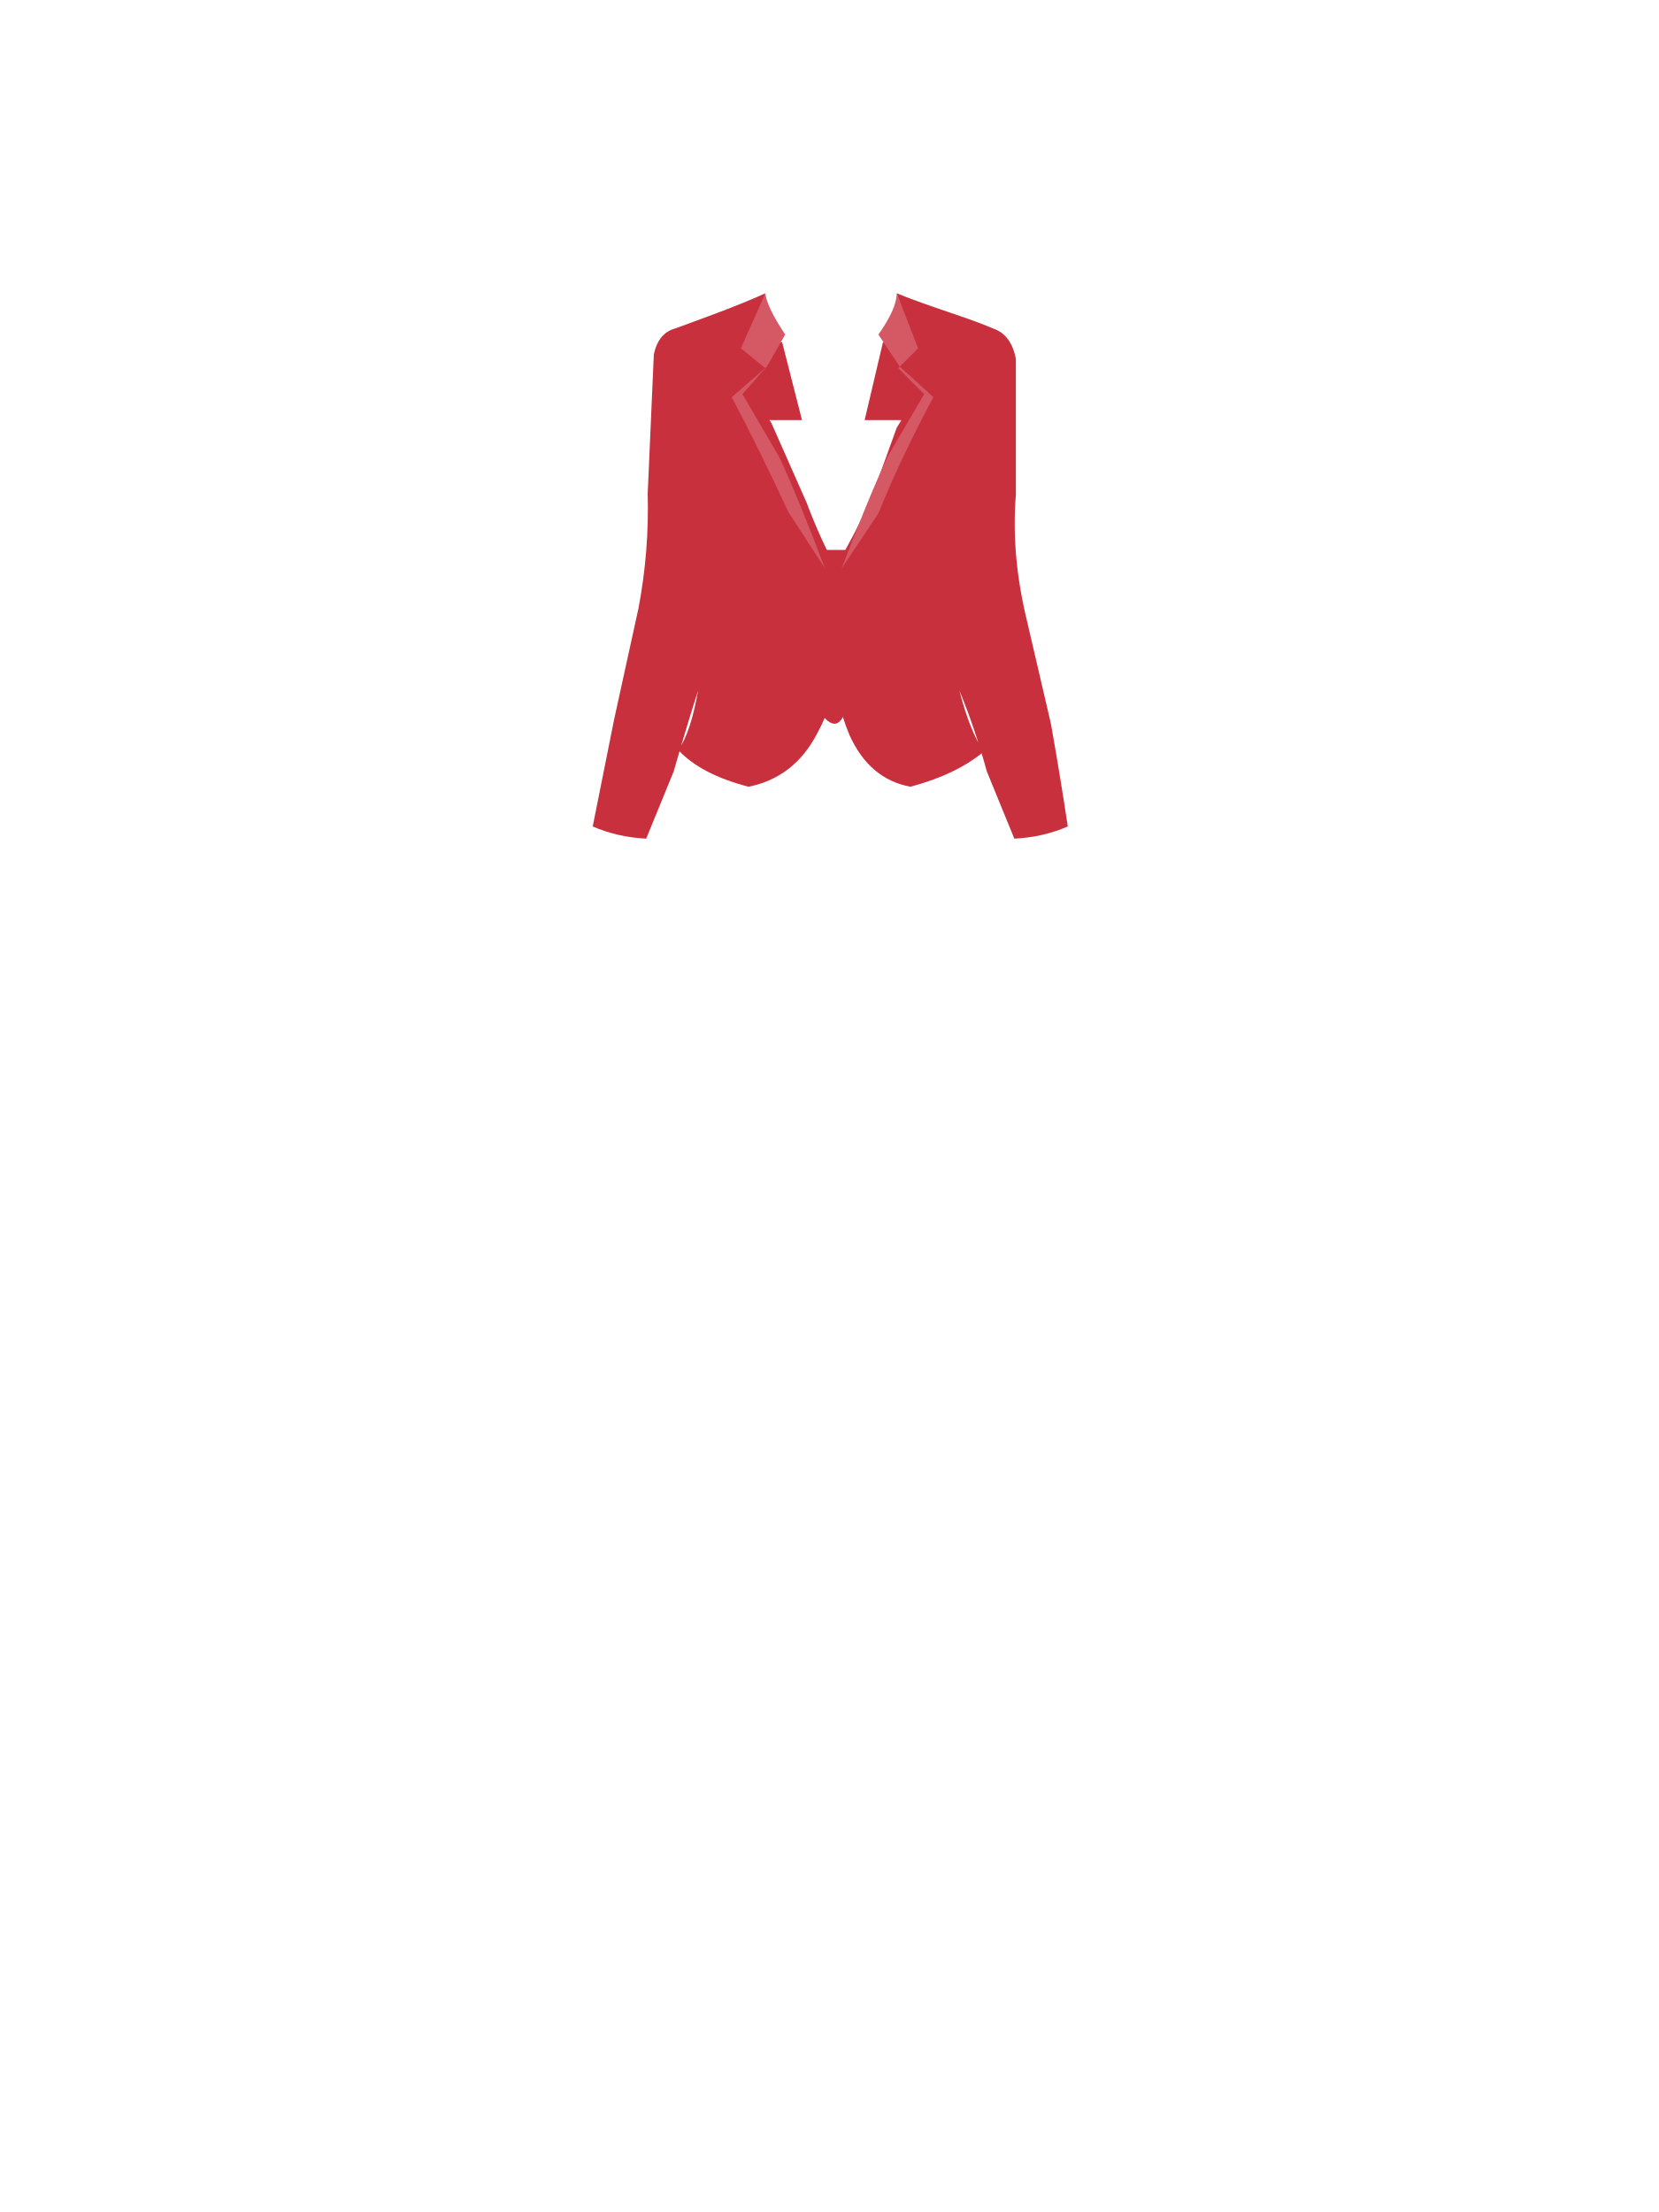
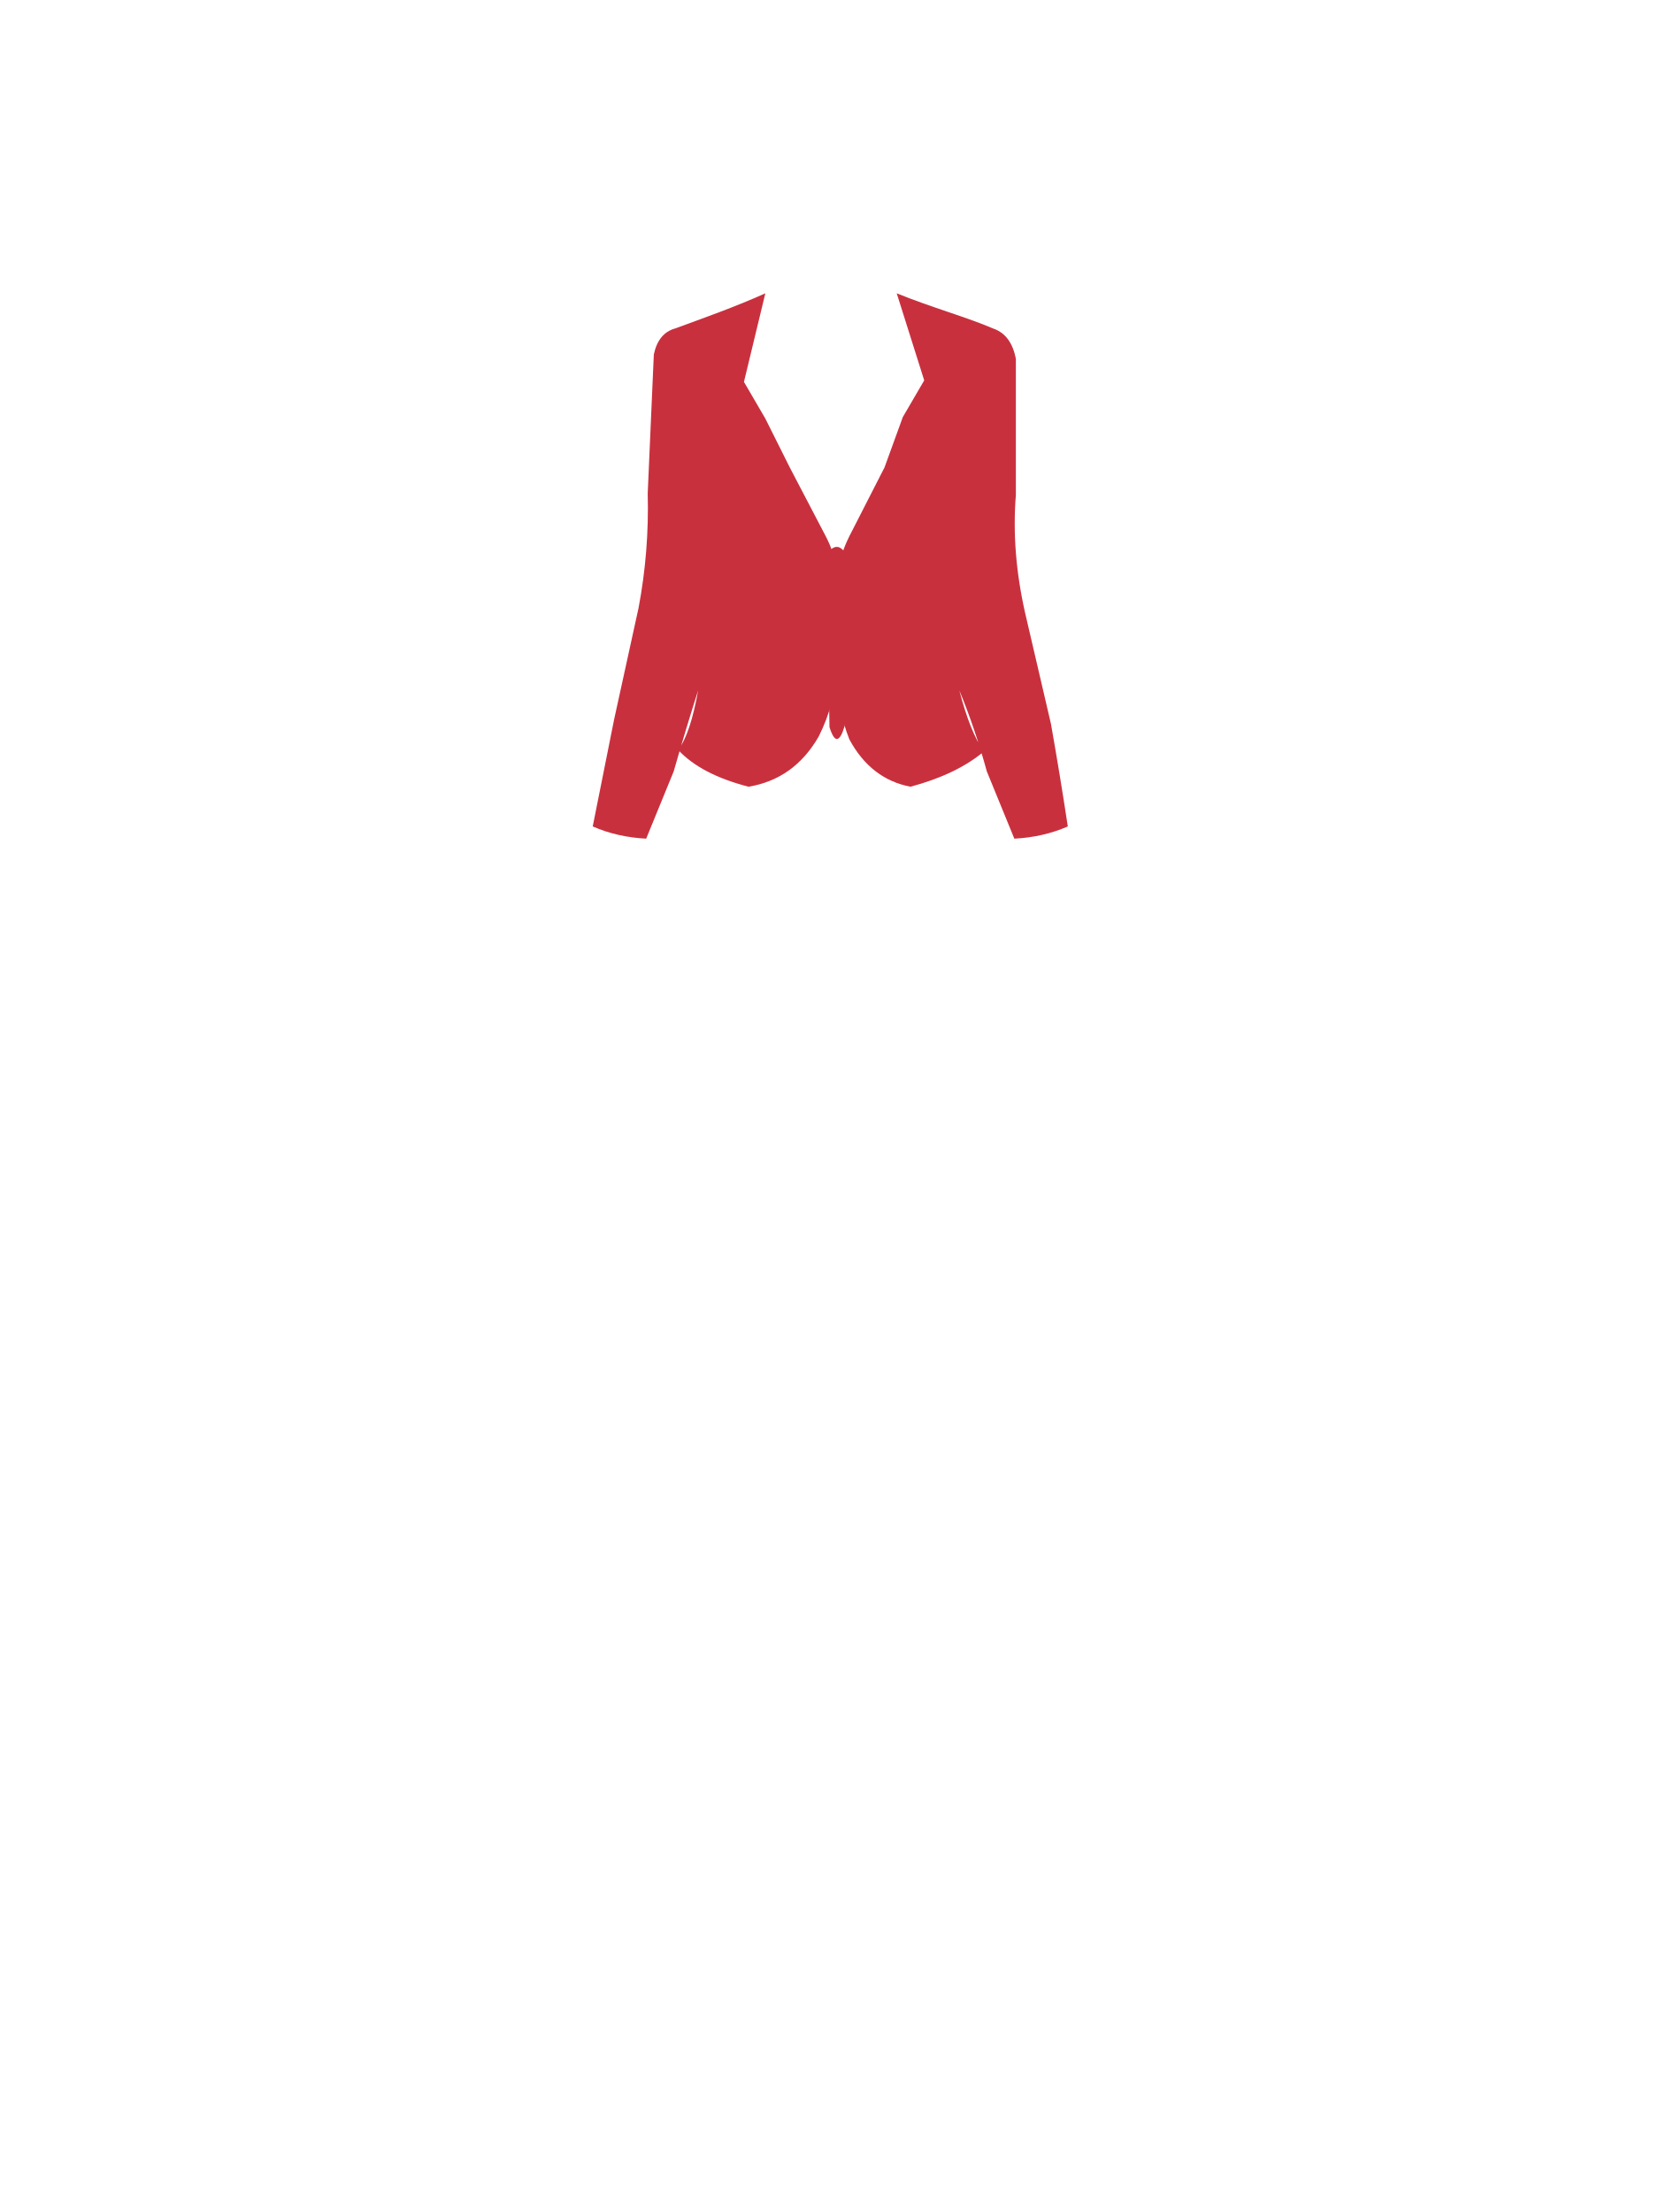
- <svg xmlns="http://www.w3.org/2000/svg" viewBox="0 0 1086 1448" width="1086" height="1448">
+ <svg xmlns="http://www.w3.org/2000/svg" width="1086" height="1448" viewBox="0 0 1086 1448">
  <g fill="#c9303e">
-     <path d="M501 192 C481 201 461 208 442 215 Q431 218 428 232 L424 323 Q425 361 418 398 L402 471 Q394 511 388 541 Q404 548 423 549 L441 505 Q449 477 457 452 Q452 480 444 491 Q459 507 490 515 Q520 509 535 480 Q547 458 548 435 L548 373 Q537 353 528 329 L505 277 L485 246 L501 192 Z" />
-     <path d="M587 192 C609 201 634 208 650 215 Q662 219 665 235 L665 324 Q662 361 671 401 L688 474 Q694 508 699 541 Q683 548 664 549 L646 505 Q638 476 628 452 Q635 479 644 492 Q626 507 596 515 Q569 510 556 481 Q546 457 546 432 L546 373 Q559 351 570 327 L587 280 L606 249 L587 192 Z" />
-   </g>
-   <g fill="#c9303e">
-     <path d="M485 226 L512 224 L525 275 L482 275 Z" />
-     <path d="M578 224 L603 226 L613 275 L566 275 Z" />
-     <path d="M535 360 L555 360 L554 464 Q548 483 536 465 Z" />
-   </g>
-   <g fill="#d45965">
-     <path d="M501 192 Q502 201 514 219 L502 240 L479 260 Q497 294 516 335 L540 372 Q523 327 510 299 L486 258 L501 241 L485 228 Z" />
-     <path d="M587 192 Q587 202 575 219 L589 240 L611 260 Q590 299 575 336 L551 372 Q568 327 581 299 L605 258 L588 241 L601 228 Z" />
+     <path d="M501 192 C481 201 461 208 442 215 Q431 218 428 232 L424 323 Q425 361 418 398 L402 471 Q394 511 388 541 Q404 548 423 549 L441 505 Q449 477 457 452 Q452 480 444 491 Q459 507 490 515 Q520 510 536 482 Q547 460 548 436 L548 376 Q547 363 540 350 L517 306 L501 274 L487 250 L501 192 Z" />
+     <path d="M587 192 C609 201 634 208 650 215 Q662 219 665 235 L665 324 Q662 361 671 401 L688 474 Q694 508 699 541 Q683 548 664 549 L646 505 Q638 476 628 452 Q635 479 644 492 Q626 507 596 515 Q570 510 556 484 Q548 464 548 440 L548 376 Q550 363 556 351 L579 306 L591 273 L605 249 L587 192 Z" />
+     <path d="M541 363 Q548 353 554 363 L553 475 Q548 492 543 476 Z" />
  </g>
</svg>
